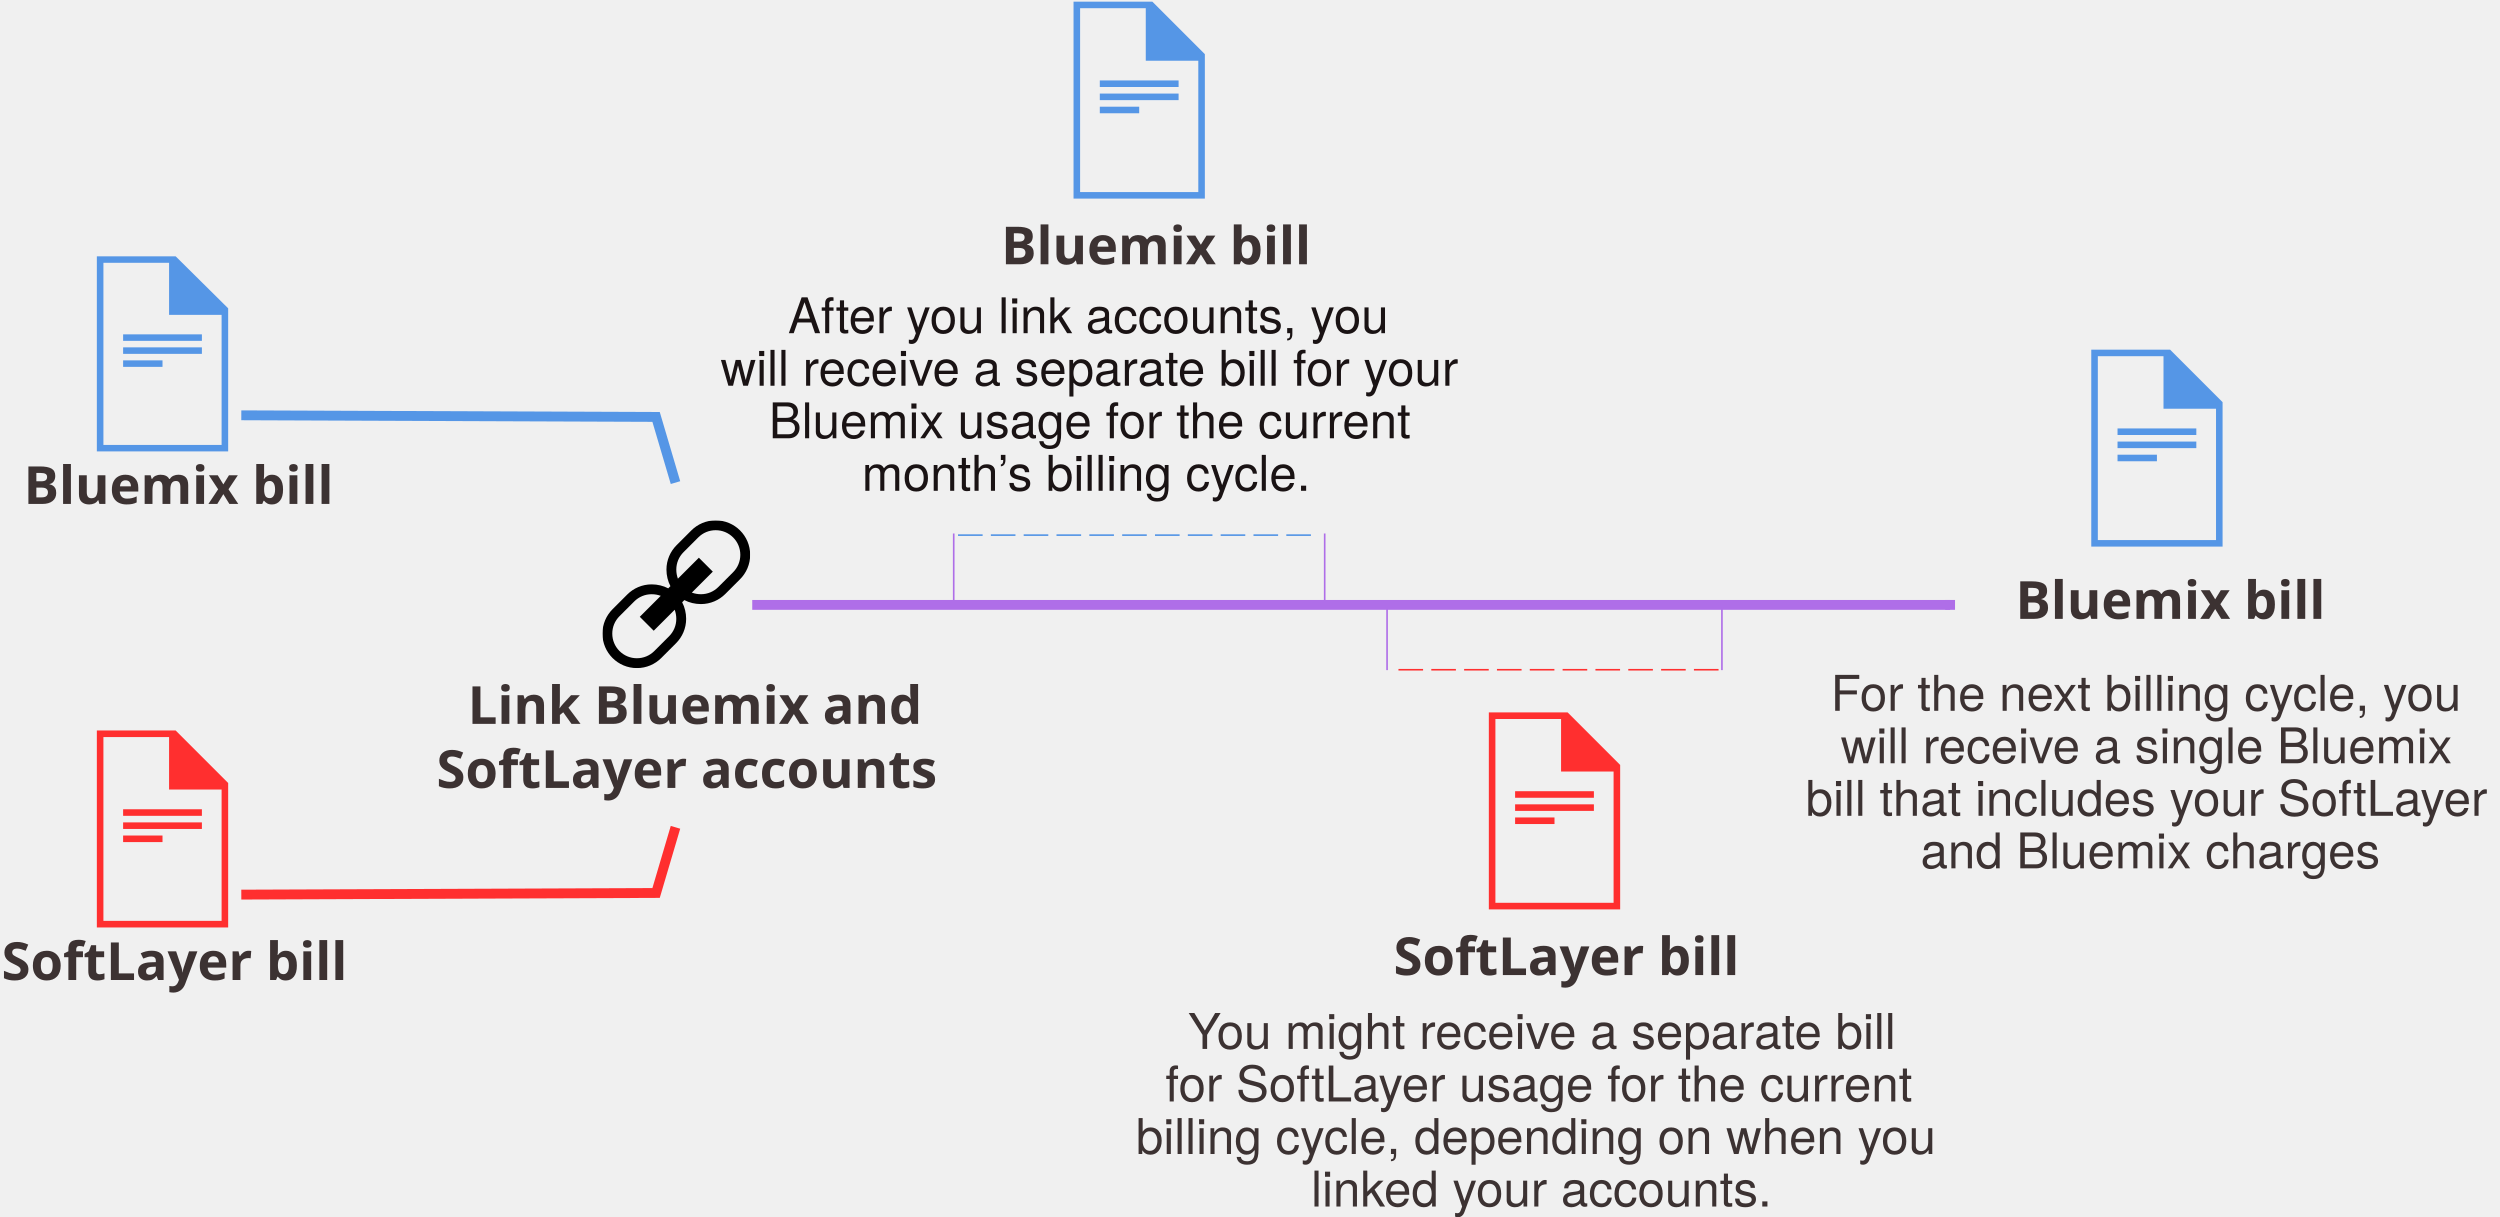
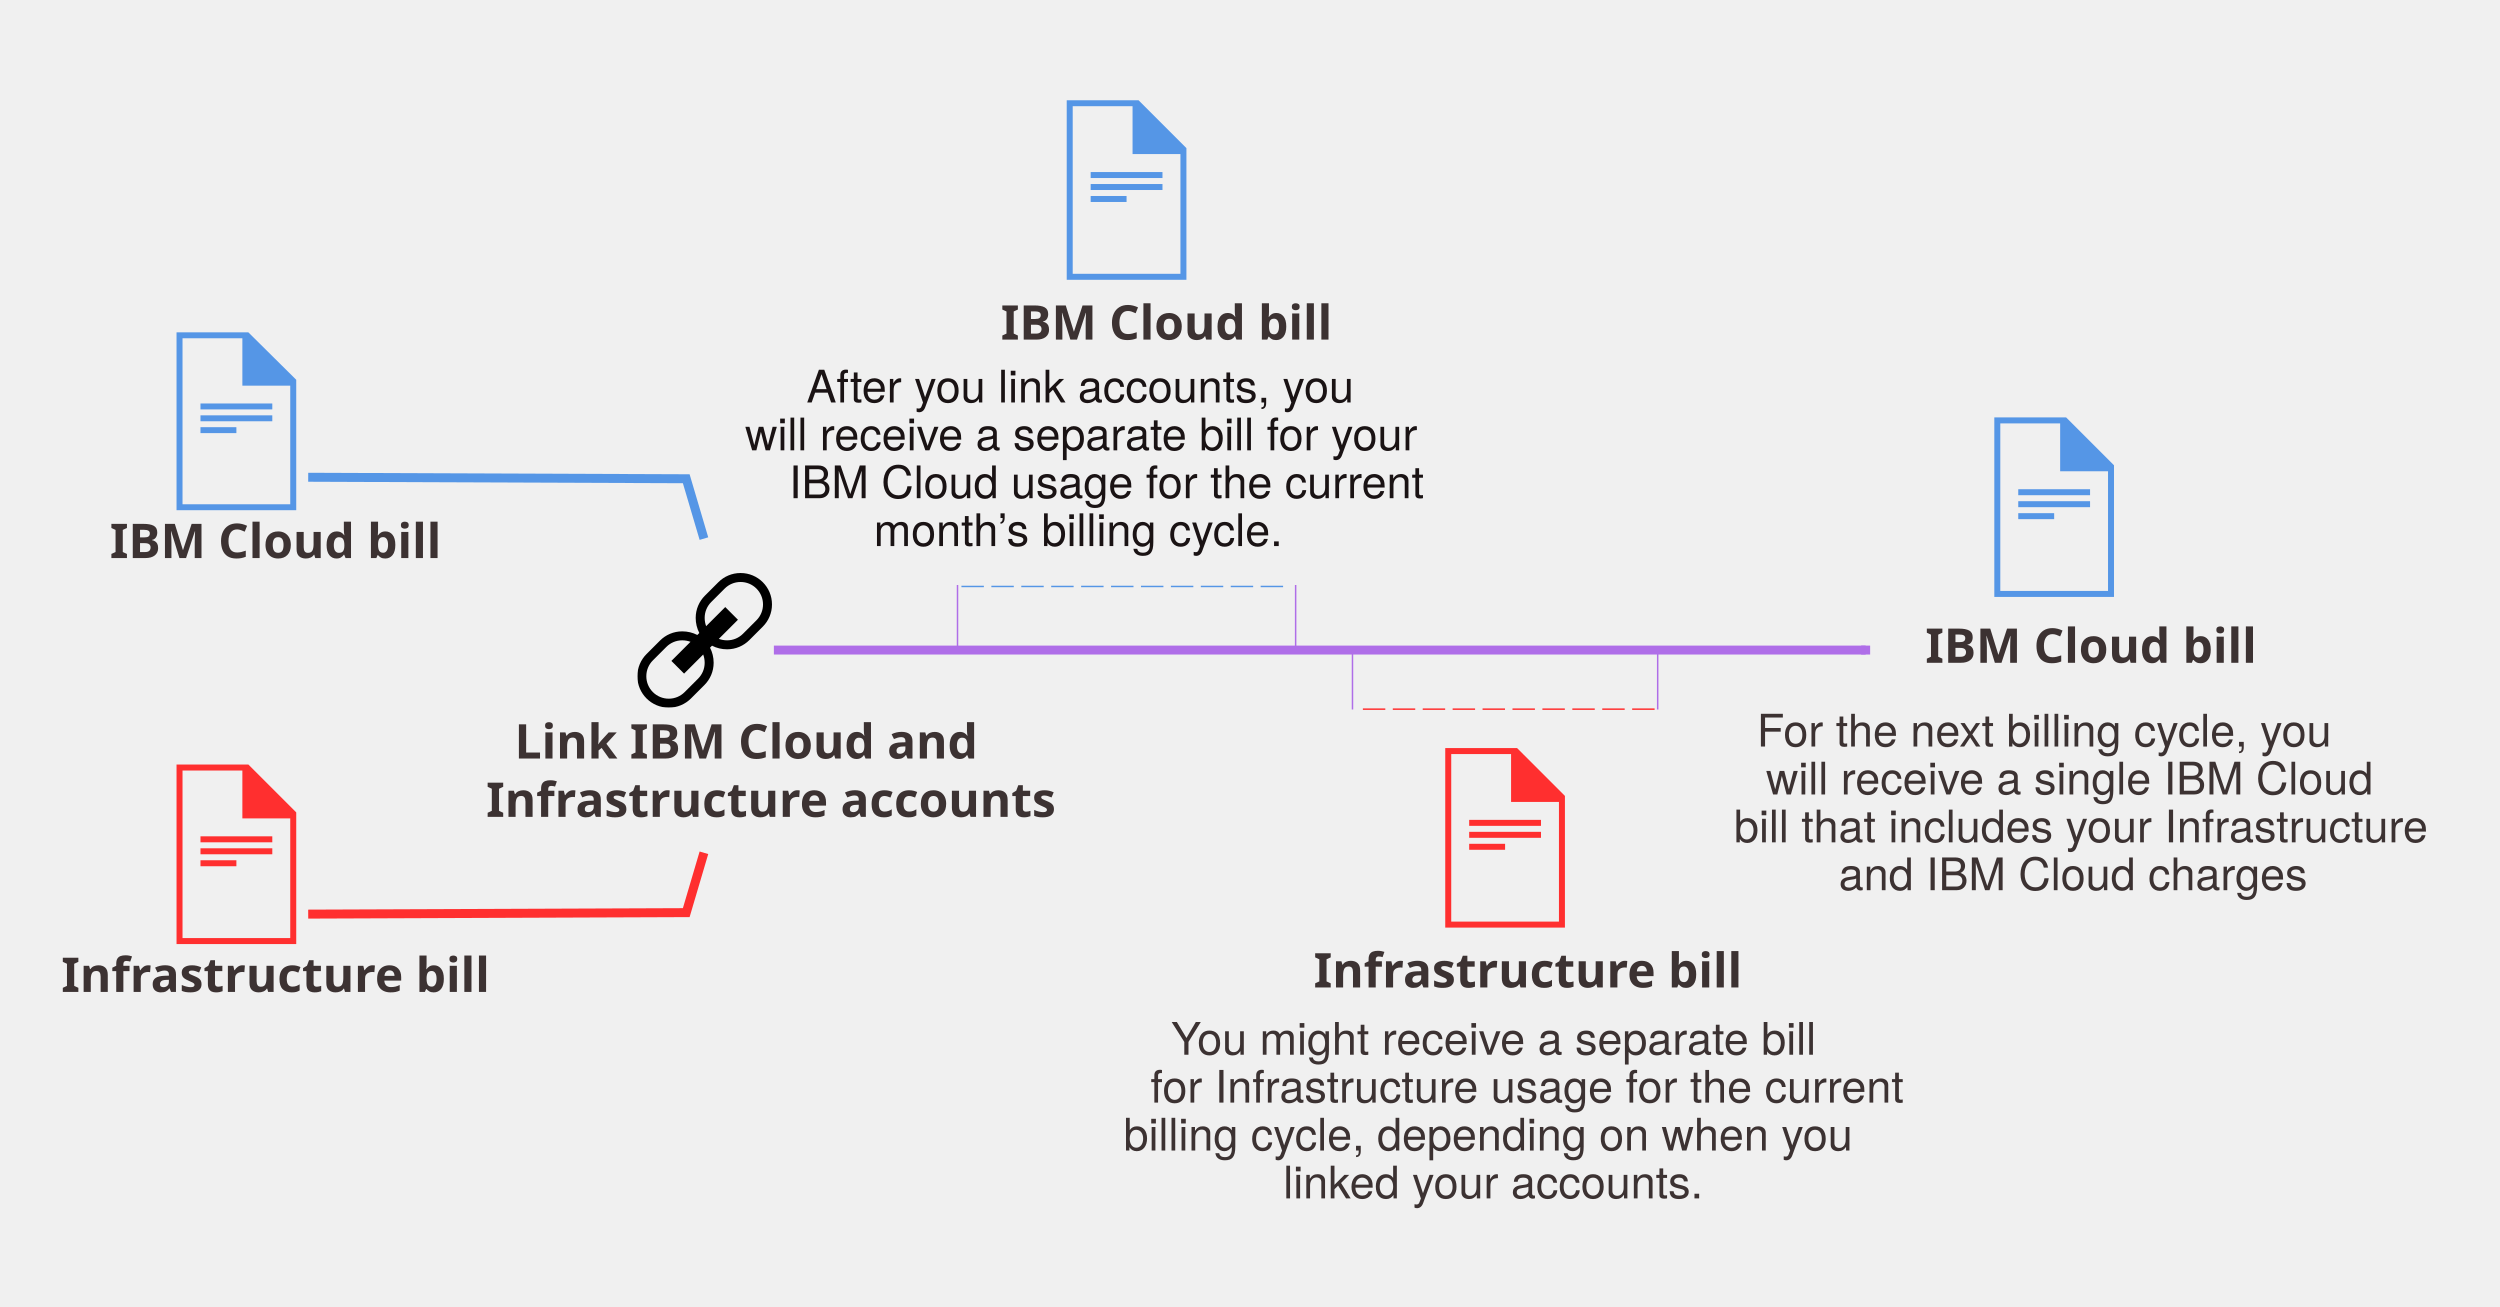
- <svg xmlns="http://www.w3.org/2000/svg" xmlns:xlink="http://www.w3.org/1999/xlink" width="1523px" height="741px" viewBox="0 0 1523 741" version="1.1">
+ <svg xmlns="http://www.w3.org/2000/svg" xmlns:xlink="http://www.w3.org/1999/xlink" width="1671px" height="873px" viewBox="0 0 1671 873" version="1.1">
  <defs>
    <polygon id="path-1" points="90 0 0 0 0 90 90 90" />
  </defs>
  <g id="Page-1" stroke="none" stroke-width="1" fill="none" fill-rule="evenodd">
-     <g id="BluemixSoftLayerBill">
-       <g id="Page-1">
-         <g id="Desktop-HD">
-           <polyline id="Stroke-36" stroke="#FF2F2F" stroke-width="6" points="147 545 399.684 544 411.504 504" />
-           <polyline id="Stroke-38" stroke="#5596E6" stroke-width="6" points="147 253 399.684 254 411.504 294" />
-           <text id="Bluemix-bill" fill="#3C3232" font-family="HelvNeueBoldforIBM, HelvNeue Bold for IBM" font-size="32" font-weight="bold">
-             <tspan x="14.424" y="307">Bluemix bill</tspan>
-           </text>
-           <text id="SoftLayer-bill" fill="#3C3232" font-family="HelvNeueBoldforIBM, HelvNeue Bold for IBM" font-size="32" font-weight="bold">
-             <tspan x="0.952" y="597">SoftLayer bill</tspan>
-           </text>
-           <g id="Page-1" transform="translate(59, 444)" fill="#FF2F2F">
-             <path d="M0,0.999 L0,120.999 L80,120.999 L80,32.999 L48,0.999 L0,0.999 L0,0.999 Z M4,5.001 L44,5.001 L44,36.999 L76,36.999 L76,117.001 L4,117.001 L4,5.001 L4,5.001 Z" id="Fill-1" />
-             <polygon id="Fill-2" points="16 53 64 53 64 49 16 49" />
-             <polygon id="Fill-3" points="16 61 64 61 64 57 16 57" />
-             <polygon id="Fill-4" points="16 69 40 69 40 65 16 65" />
-           </g>
-           <text id="SoftLayer-bill" fill="#3C3232" font-family="HelvNeueBoldforIBM, HelvNeue Bold for IBM" font-size="32" font-weight="bold">
-             <tspan x="848.952" y="594">SoftLayer bill</tspan>
-           </text>
-           <g id="Page-1" transform="translate(907, 433)" fill="#FF2F2F">
-             <path d="M0,0.999 L0,120.999 L80,120.999 L80,32.999 L48,0.999 L0,0.999 L0,0.999 Z M4,5.001 L44,5.001 L44,36.999 L76,36.999 L76,117.001 L4,117.001 L4,5.001 L4,5.001 Z" id="Fill-1" />
-             <polygon id="Fill-2" points="16 53 64 53 64 49 16 49" />
-             <polygon id="Fill-3" points="16 61 64 61 64 57 16 57" />
-             <polygon id="Fill-4" points="16 69 40 69 40 65 16 65" />
-           </g>
-           <g id="Page-1" transform="translate(59, 156)" fill="#5596E6">
-             <path d="M0,0.142 L0,118.999 L80,118.999 L80,31.838 L48,0.142 L0,0.142 L0,0.142 Z M4,4.106 L44,4.106 L44,35.799 L76,35.799 L76,115.039 L4,115.039 L4,4.106 L4,4.106 Z" id="Fill-1" />
-             <polygon id="Fill-2" points="16 51.648 64 51.648 64 47.686 16 47.686" />
-             <polygon id="Fill-3" points="16 59.571 64 59.571 64 55.61 16 55.61" />
-             <polygon id="Fill-4" points="16 67.495 40 67.495 40 63.533 16 63.533" />
-           </g>
-           <text id="Bluemix-bill" fill="#3C3232" font-family="HelvNeueBoldforIBM, HelvNeue Bold for IBM" font-size="32" font-weight="bold">
-             <tspan x="609.924" y="161">Bluemix bill</tspan>
-           </text>
-           <g id="Page-1" transform="translate(654, 0)" fill="#5596E6">
-             <path d="M0,0.999 L0,120.999 L80,120.999 L80,32.999 L48,0.999 L0,0.999 L0,0.999 Z M4,5.001 L44,5.001 L44,36.999 L76,36.999 L76,117.001 L4,117.001 L4,5.001 L4,5.001 Z" id="Fill-1" />
-             <polygon id="Fill-2" points="16 53 64 53 64 49 16 49" />
-             <polygon id="Fill-3" points="16 61 64 61 64 57 16 57" />
-             <polygon id="Fill-4" points="16 69 40 69 40 65 16 65" />
-           </g>
-           <g id="Page-1" transform="translate(1274, 212)" fill="#5596E6">
-             <path d="M0,0.999 L0,120.999 L80,120.999 L80,32.999 L48,0.999 L0,0.999 L0,0.999 Z M4,5.001 L44,5.001 L44,36.999 L76,36.999 L76,117.001 L4,117.001 L4,5.001 L4,5.001 Z" id="Fill-1" />
-             <polygon id="Fill-2" points="16 53 64 53 64 49 16 49" />
-             <polygon id="Fill-3" points="16 61 64 61 64 57 16 57" />
-             <polygon id="Fill-4" points="16 69 40 69 40 65 16 65" />
-           </g>
-           <g id="Page-1" transform="translate(367, 317)">
-             <g id="Fill-1-Clipped">
+     <g id="18">
+       <g transform="translate(40, 66)">
+         <polyline id="Stroke-36" stroke="#FF2F2F" stroke-width="6" points="166 545 418.684 544 430.504 504" />
+         <polyline id="Stroke-38" stroke="#5596E6" stroke-width="6" points="166 253 418.684 254 430.504 294" />
+         <text id="IBM-Cloud-bill" fill="#3C3232" font-family="HelvNeueBoldforIBM, HelvNeue Bold for IBM" font-size="32" font-weight="bold">
+           <tspan x="33.424" y="307">IBM Cloud bill</tspan>
+         </text>
+         <text id="Infrastructure-bill" fill="#3C3232" font-family="HelvNeueBoldforIBM, HelvNeue Bold for IBM" font-size="32" font-weight="bold">
+           <tspan x="0.952" y="597">Infrastructure bill</tspan>
+         </text>
+         <g id="Page-1" transform="translate(78, 444)" fill-rule="nonzero" fill="#FF2F2F">
+           <path d="M0,0.999 L0,120.999 L80,120.999 L80,32.999 L48,0.999 L0,0.999 L0,0.999 Z M4,5.001 L44,5.001 L44,36.999 L76,36.999 L76,117.001 L4,117.001 L4,5.001 L4,5.001 Z" id="Fill-1" />
+           <polygon id="Fill-2" points="16 53 64 53 64 49 16 49" />
+           <polygon id="Fill-3" points="16 61 64 61 64 57 16 57" />
+           <polygon id="Fill-4" points="16 69 40 69 40 65 16 65" />
+         </g>
+         <text id="Infrastructure-bill" fill="#3C3232" font-family="HelvNeueBoldforIBM, HelvNeue Bold for IBM" font-size="32" font-weight="bold">
+           <tspan x="838.028" y="594">Infrastructure bill</tspan>
+         </text>
+         <g id="Page-1" transform="translate(926, 433)" fill-rule="nonzero" fill="#FF2F2F">
+           <path d="M0,0.999 L0,120.999 L80,120.999 L80,32.999 L48,0.999 L0,0.999 L0,0.999 Z M4,5.001 L44,5.001 L44,36.999 L76,36.999 L76,117.001 L4,117.001 L4,5.001 L4,5.001 Z" id="Fill-1" />
+           <polygon id="Fill-2" points="16 53 64 53 64 49 16 49" />
+           <polygon id="Fill-3" points="16 61 64 61 64 57 16 57" />
+           <polygon id="Fill-4" points="16 69 40 69 40 65 16 65" />
+         </g>
+         <g id="Page-1" transform="translate(78, 156)" fill-rule="nonzero" fill="#5596E6">
+           <path d="M0,0.142 L0,118.999 L80,118.999 L80,31.838 L48,0.142 L0,0.142 L0,0.142 Z M4,4.106 L44,4.106 L44,35.799 L76,35.799 L76,115.039 L4,115.039 L4,4.106 L4,4.106 Z" id="Fill-1" />
+           <polygon id="Fill-2" points="16 51.648 64 51.648 64 47.686 16 47.686" />
+           <polygon id="Fill-3" points="16 59.571 64 59.571 64 55.61 16 55.61" />
+           <polygon id="Fill-4" points="16 67.495 40 67.495 40 63.533 16 63.533" />
+         </g>
+         <text id="IBM-Cloud-bill" fill="#3C3232" font-family="HelvNeueBoldforIBM, HelvNeue Bold for IBM" font-size="32" font-weight="bold">
+           <tspan x="628.924" y="161">IBM Cloud bill</tspan>
+         </text>
+         <g id="Page-1" transform="translate(673, 0)" fill-rule="nonzero" fill="#5596E6">
+           <path d="M0,0.999 L0,120.999 L80,120.999 L80,32.999 L48,0.999 L0,0.999 L0,0.999 Z M4,5.001 L44,5.001 L44,36.999 L76,36.999 L76,117.001 L4,117.001 L4,5.001 L4,5.001 Z" id="Fill-1" />
+           <polygon id="Fill-2" points="16 53 64 53 64 49 16 49" />
+           <polygon id="Fill-3" points="16 61 64 61 64 57 16 57" />
+           <polygon id="Fill-4" points="16 69 40 69 40 65 16 65" />
+         </g>
+         <g id="Page-1" transform="translate(1293, 212)" fill-rule="nonzero" fill="#5596E6">
+           <path d="M0,0.999 L0,120.999 L80,120.999 L80,32.999 L48,0.999 L0,0.999 L0,0.999 Z M4,5.001 L44,5.001 L44,36.999 L76,36.999 L76,117.001 L4,117.001 L4,5.001 L4,5.001 Z" id="Fill-1" />
+           <polygon id="Fill-2" points="16 53 64 53 64 49 16 49" />
+           <polygon id="Fill-3" points="16 61 64 61 64 57 16 57" />
+           <polygon id="Fill-4" points="16 69 40 69 40 65 16 65" />
+         </g>
+         <g id="Page-1" transform="translate(386, 317)">
+           <g id="Fill-1-Clipped">
+             <g>
              <mask id="mask-2" fill="white">
                <use xlink:href="#path-1" />
              </mask>
              <g id="path-1" />
-               <path d="M79.606,31.606 L70.606,40.606 C67.773,43.44 64.006,45 60,45 C58.072,45 56.197,44.652 54.465,44.02 L67.243,31.243 L58.758,22.758 L45.979,35.535 C45.348,33.804 45,31.929 45,30 C45,25.993 46.56,22.227 49.393,19.393 L58.393,10.393 C61.227,7.56 64.993,6 69,6 C73.006,6 76.773,7.56 79.606,10.393 C82.44,13.227 84,16.993 84,21 C84,25.006 82.44,28.773 79.606,31.606 M45,60 C45,64.006 43.44,67.773 40.606,70.606 L31.606,79.606 C28.773,82.44 25.006,84 21,84 C16.993,84 13.227,82.44 10.393,79.606 C7.56,76.773 6,73.006 6,69 C6,64.993 7.56,61.227 10.393,58.393 L19.393,49.393 C22.227,46.56 25.993,45 30,45 C31.929,45 33.804,45.348 35.535,45.979 L22.758,58.758 L31.243,67.243 L44.02,54.465 C44.652,56.197 45,58.072 45,60 M83.85,6.151 C80.049,2.352 74.799,-0 69,-0 C63.201,-0 57.951,2.352 54.151,6.151 L45.151,15.151 C41.352,18.951 39,24.201 39,30 C39,33.616 39.858,37.077 41.422,40.092 L40.092,41.422 C37.078,39.858 33.616,39 30,39 C24.201,39 18.951,41.352 15.151,45.151 L6.151,54.151 C2.352,57.951 -0,63.201 -0,69 C-0,74.799 2.352,80.049 6.151,83.85 C9.951,87.649 15.201,90 21,90 C26.799,90 32.049,87.649 35.85,83.85 L44.85,74.85 C48.649,71.049 51,65.799 51,60 C51,56.383 50.143,52.923 48.577,49.908 L49.908,48.577 C52.923,50.143 56.383,51 60,51 C65.799,51 71.049,48.649 74.85,44.85 L83.85,35.85 C87.649,32.049 90,26.799 90,21 C90,15.201 87.649,9.951 83.85,6.151" id="Fill-1" fill="#000000" mask="url(#mask-2)" />
+               <path d="M79.606,31.606 L70.606,40.606 C67.773,43.44 64.006,45 60,45 C58.072,45 56.197,44.652 54.465,44.02 L67.243,31.243 L58.758,22.758 L45.979,35.535 C45.348,33.804 45,31.929 45,30 C45,25.993 46.56,22.227 49.393,19.393 L58.393,10.393 C61.227,7.56 64.993,6 69,6 C73.006,6 76.773,7.56 79.606,10.393 C82.44,13.227 84,16.993 84,21 C84,25.006 82.44,28.773 79.606,31.606 M45,60 C45,64.006 43.44,67.773 40.606,70.606 L31.606,79.606 C28.773,82.44 25.006,84 21,84 C16.993,84 13.227,82.44 10.393,79.606 C7.56,76.773 6,73.006 6,69 C6,64.993 7.56,61.227 10.393,58.393 L19.393,49.393 C22.227,46.56 25.993,45 30,45 C31.929,45 33.804,45.348 35.535,45.979 L22.758,58.758 L31.243,67.243 L44.02,54.465 C44.652,56.197 45,58.072 45,60 M83.85,6.151 C80.049,2.352 74.799,-0 69,-0 C63.201,-0 57.951,2.352 54.151,6.151 L45.151,15.151 C41.352,18.951 39,24.201 39,30 C39,33.616 39.858,37.077 41.422,40.092 L40.092,41.422 C37.078,39.858 33.616,39 30,39 C24.201,39 18.951,41.352 15.151,45.151 L6.151,54.151 C2.352,57.951 -0,63.201 -0,69 C-0,74.799 2.352,80.049 6.151,83.85 C9.951,87.649 15.201,90 21,90 C26.799,90 32.049,87.649 35.85,83.85 L44.85,74.85 C48.649,71.049 51,65.799 51,60 C51,56.383 50.143,52.923 48.577,49.908 L49.908,48.577 C52.923,50.143 56.383,51 60,51 C65.799,51 71.049,48.649 74.85,44.85 L83.85,35.85 C87.649,32.049 90,26.799 90,21 C90,15.201 87.649,9.951 83.85,6.151" id="Fill-1" fill="#000000" fill-rule="nonzero" mask="url(#mask-2)" />
            </g>
          </g>
-           <text id="Link-Bluemix-and" fill="#3C3232" font-family="HelvNeueBoldforIBM, HelvNeue Bold for IBM" font-size="32" font-weight="bold">
-             <tspan x="284.956" y="441">Link Bluemix and</tspan>
-           </text>
-           <text id="SoftLayer-accounts" fill="#3C3232" font-family="HelvNeueBoldforIBM, HelvNeue Bold for IBM" font-size="32" font-weight="bold">
-             <tspan x="265.916" y="480">SoftLayer accounts</tspan>
-           </text>
-           <text id="For-the-next-billing-cycle,-you" fill="#3C3232" font-family="HelveticaNeue, Helvetica Neue" font-size="30" font-weight="normal">
-             <tspan x="1115.285" y="433">For the next billing cycle, you</tspan>
-           </text>
-           <text id="will-receive-a-singl" fill="#3C3232" font-family="HelveticaNeue, Helvetica Neue" font-size="30" font-weight="normal">
-             <tspan x="1121.395" y="465">will receive a single Bluemix </tspan>
-           </text>
-           <text id="bill-that-includes-your-SoftLayer" fill="#3C3232" font-family="HelveticaNeue, Helvetica Neue" font-size="30" font-weight="normal">
-             <tspan x="1100" y="497">bill that includes your SoftLayer</tspan>
-           </text>
-           <text id="and-Bluemix-charges" fill="#3C3232" font-family="HelveticaNeue, Helvetica Neue" font-size="30" font-weight="normal">
-             <tspan x="1170.005" y="529">and Bluemix charges</tspan>
-           </text>
-           <text id="Bluemix-bill" fill="#3C3232" font-family="HelvNeueBoldforIBM, HelvNeue Bold for IBM" font-size="32" font-weight="bold">
-             <tspan x="1227.864" y="377">Bluemix bill</tspan>
-           </text>
-           <g id="Group" transform="translate(823.5, 368.5) scale(1, -1) translate(-823.5, -368.5) translate(458, 365)" stroke="#AF6EE8" stroke-width="6">
-             <path d="M0.26,3.5 L730,3.5" id="Line" />
-             <path d="M730,0.5 L730,6.5" id="Line-decoration-1" />
-           </g>
-           <text id="After-you-link-accounts,-you" fill="#1A1314" font-family="HelveticaNeue, Helvetica Neue" font-size="30" font-weight="normal">
-             <tspan x="480.04" y="203">After you link accounts, you</tspan>
-           </text>
-           <text id="will-receive-a-separate-bill-for-your" fill="#1A1314" font-family="HelveticaNeue, Helvetica Neue" font-size="30" font-weight="normal">
-             <tspan x="439" y="235">will receive a separate bill for your</tspan>
-           </text>
-           <text id="Bluemix-usage-for-the-current" fill="#1A1314" font-family="HelveticaNeue, Helvetica Neue" font-size="30" font-weight="normal">
-             <tspan x="468.385" y="267">Bluemix usage for the current</tspan>
-           </text>
-           <text id="month’s-billing-cycle." fill="#1A1314" font-family="HelveticaNeue, Helvetica Neue" font-size="30" font-weight="normal">
-             <tspan x="525.04" y="299">month’s billing cycle.</tspan>
-           </text>
-           <text id="You-might-receive-a-separate-bill" fill="#3C3232" font-family="HelveticaNeue, Helvetica Neue" font-size="30" font-weight="normal">
-             <tspan x="723.77" y="639">You might receive a separate bill</tspan>
-           </text>
-           <text id="for-SoftLayer-usage-for-the-current" fill="#3C3232" font-family="HelveticaNeue, Helvetica Neue" font-size="30" font-weight="normal">
-             <tspan x="709.93" y="671">for SoftLayer usage for the current</tspan>
-           </text>
-           <text id="billing-cycle,-depending-on-when-you" fill="#3C3232" font-family="HelveticaNeue, Helvetica Neue" font-size="30" font-weight="normal">
-             <tspan x="692" y="703">billing cycle, depending on when you</tspan>
-           </text>
-           <text id="linked-your-accounts." fill="#3C3232" font-family="HelveticaNeue, Helvetica Neue" font-size="30" font-weight="normal">
-             <tspan x="798.73" y="735">linked your accounts.</tspan>
-           </text>
-           <g id="Group-2" transform="translate(581, 325)">
-             <path d="M2.62,0 L220.515,0" id="Line" stroke="#5596E6" stroke-dasharray="15,5" transform="translate(111.5677, 0.5) scale(1, -1) translate(-111.5677, -0.5) " />
-             <path d="M0,0 L0,41" id="Line" stroke="#AF6EE8" transform="translate(0.5, 20.5) scale(1, -1) translate(-0.5, -20.5) " />
-             <path d="M226,0 L226,41" id="Line-Copy" stroke="#AF6EE8" transform="translate(226.5, 20.5) scale(1, -1) translate(-226.5, -20.5) " />
-           </g>
-           <g id="Group-2" transform="translate(946.5, 388.5) rotate(180) translate(-946.5, -388.5) translate(844, 368)">
-             <path d="M2.058,0 L198.164,0" id="Line" stroke="#FF2F2F" stroke-dasharray="15,5" transform="translate(100.1109, 0.5) scale(1, -1) translate(-100.1109, -0.5) " />
-             <path d="M0,0.774 L0,41" id="Line" stroke="#AF6EE8" transform="translate(0.5, 20.8871) scale(1, -1) translate(-0.5, -20.8871) " />
-             <path d="M204,0.774 L204,41" id="Line-Copy" stroke="#AF6EE8" transform="translate(204.5, 20.8871) scale(1, -1) translate(-204.5, -20.8871) " />
-           </g>
+         </g>
+         <text id="Link-IBM-Cloud-and" fill="#3C3232" font-family="HelvNeueBoldforIBM, HelvNeue Bold for IBM" font-size="32" font-weight="bold">
+           <tspan x="303.956" y="441">Link IBM Cloud and</tspan>
+         </text>
+         <text id="Infrastructure-accou" fill="#3C3232" font-family="HelvNeueBoldforIBM, HelvNeue Bold for IBM" font-size="32" font-weight="bold">
+           <tspan x="284.916" y="480">Infrastructure accounts</tspan>
+         </text>
+         <text id="For-the-next-billing-cycle,-you" fill="#3C3232" font-family="HelveticaNeue, Helvetica Neue" font-size="30" font-weight="normal">
+           <tspan x="1134.285" y="433">For the next billing cycle, you</tspan>
+         </text>
+         <text id="will-receive-a-singl" fill="#3C3232" font-family="HelveticaNeue, Helvetica Neue" font-size="30" font-weight="normal">
+           <tspan x="1140.395" y="465">will receive a single IBM Cloud</tspan>
+         </text>
+         <text id="bill-that-includes-y" fill="#3C3232" font-family="HelveticaNeue, Helvetica Neue" font-size="30" font-weight="normal">
+           <tspan x="1119" y="497">bill that includes your Infrastructure</tspan>
+         </text>
+         <text id="and-IBM-Cloud-charge" fill="#3C3232" font-family="HelveticaNeue, Helvetica Neue" font-size="30" font-weight="normal">
+           <tspan x="1189.005" y="529">and IBM Cloud charges</tspan>
+         </text>
+         <text id="IBM-Cloud-bill" fill="#3C3232" font-family="HelvNeueBoldforIBM, HelvNeue Bold for IBM" font-size="32" font-weight="bold">
+           <tspan x="1246.864" y="377">IBM Cloud bill</tspan>
+         </text>
+         <g id="Group" transform="translate(842.5, 368.5) scale(-1, 1) rotate(-180) translate(-842.5, -368.5) translate(477, 365)" stroke="#AF6EE8" stroke-width="6">
+           <path d="M0.26,3.5 L730,3.5" id="Line" />
+           <path d="M730,0.5 L730,6.5" id="Line-decoration-1" />
+         </g>
+         <text id="After-you-link-accounts,-you" fill="#1A1314" font-family="HelveticaNeue, Helvetica Neue" font-size="30" font-weight="normal">
+           <tspan x="499.04" y="203">After you link accounts, you</tspan>
+         </text>
+         <text id="will-receive-a-separate-bill-for-your" fill="#1A1314" font-family="HelveticaNeue, Helvetica Neue" font-size="30" font-weight="normal">
+           <tspan x="458" y="235">will receive a separate bill for your</tspan>
+         </text>
+         <text id="IBM-Cloud-usage-for" fill="#1A1314" font-family="HelveticaNeue, Helvetica Neue" font-size="30" font-weight="normal">
+           <tspan x="487.385" y="267">IBM Cloud usage for the current</tspan>
+         </text>
+         <text id="month’s-billing-cycle." fill="#1A1314" font-family="HelveticaNeue, Helvetica Neue" font-size="30" font-weight="normal">
+           <tspan x="544.04" y="299">month’s billing cycle.</tspan>
+         </text>
+         <text id="You-might-receive-a-separate-bill" fill="#3C3232" font-family="HelveticaNeue, Helvetica Neue" font-size="30" font-weight="normal">
+           <tspan x="742.77" y="639">You might receive a separate bill</tspan>
+         </text>
+         <text id="for-Infrastructure-u" fill="#3C3232" font-family="HelveticaNeue, Helvetica Neue" font-size="30" font-weight="normal">
+           <tspan x="728.93" y="671">for Infrastructure usage for the current</tspan>
+         </text>
+         <text id="billing-cycle,-depending-on-when-you" fill="#3C3232" font-family="HelveticaNeue, Helvetica Neue" font-size="30" font-weight="normal">
+           <tspan x="711" y="703">billing cycle, depending on when you</tspan>
+         </text>
+         <text id="linked-your-accounts." fill="#3C3232" font-family="HelveticaNeue, Helvetica Neue" font-size="30" font-weight="normal">
+           <tspan x="817.73" y="735">linked your accounts.</tspan>
+         </text>
+         <g id="Group-2" transform="translate(600, 325)">
+           <path d="M2.62,0 L220.515,0" id="Line" stroke="#5596E6" stroke-dasharray="15,5" transform="translate(111.5677, 0.5) scale(-1, 1) rotate(-180) translate(-111.5677, -0.5) " />
+           <path d="M0,0 L0,41" id="Line" stroke="#AF6EE8" transform="translate(0.5, 20.5) scale(-1, 1) rotate(-180) translate(-0.5, -20.5) " />
+           <path d="M226,0 L226,41" id="Line-Copy" stroke="#AF6EE8" transform="translate(226.5, 20.5) scale(-1, 1) rotate(-180) translate(-226.5, -20.5) " />
+         </g>
+         <g id="Group-2" transform="translate(965.5, 388.5) rotate(180) translate(-965.5, -388.5) translate(863, 368)">
+           <path d="M2.058,0 L198.164,0" id="Line" stroke="#FF2F2F" stroke-dasharray="15,5" transform="translate(100.1109, 0.5) scale(-1, 1) rotate(-180) translate(-100.1109, -0.5) " />
+           <path d="M0,0.774 L0,41" id="Line" stroke="#AF6EE8" transform="translate(0.5, 20.8871) scale(-1, 1) rotate(-180) translate(-0.5, -20.8871) " />
+           <path d="M204,0.774 L204,41" id="Line-Copy" stroke="#AF6EE8" transform="translate(204.5, 20.8871) scale(-1, 1) rotate(-180) translate(-204.5, -20.8871) " />
        </g>
      </g>
    </g>
  </g>
</svg>
